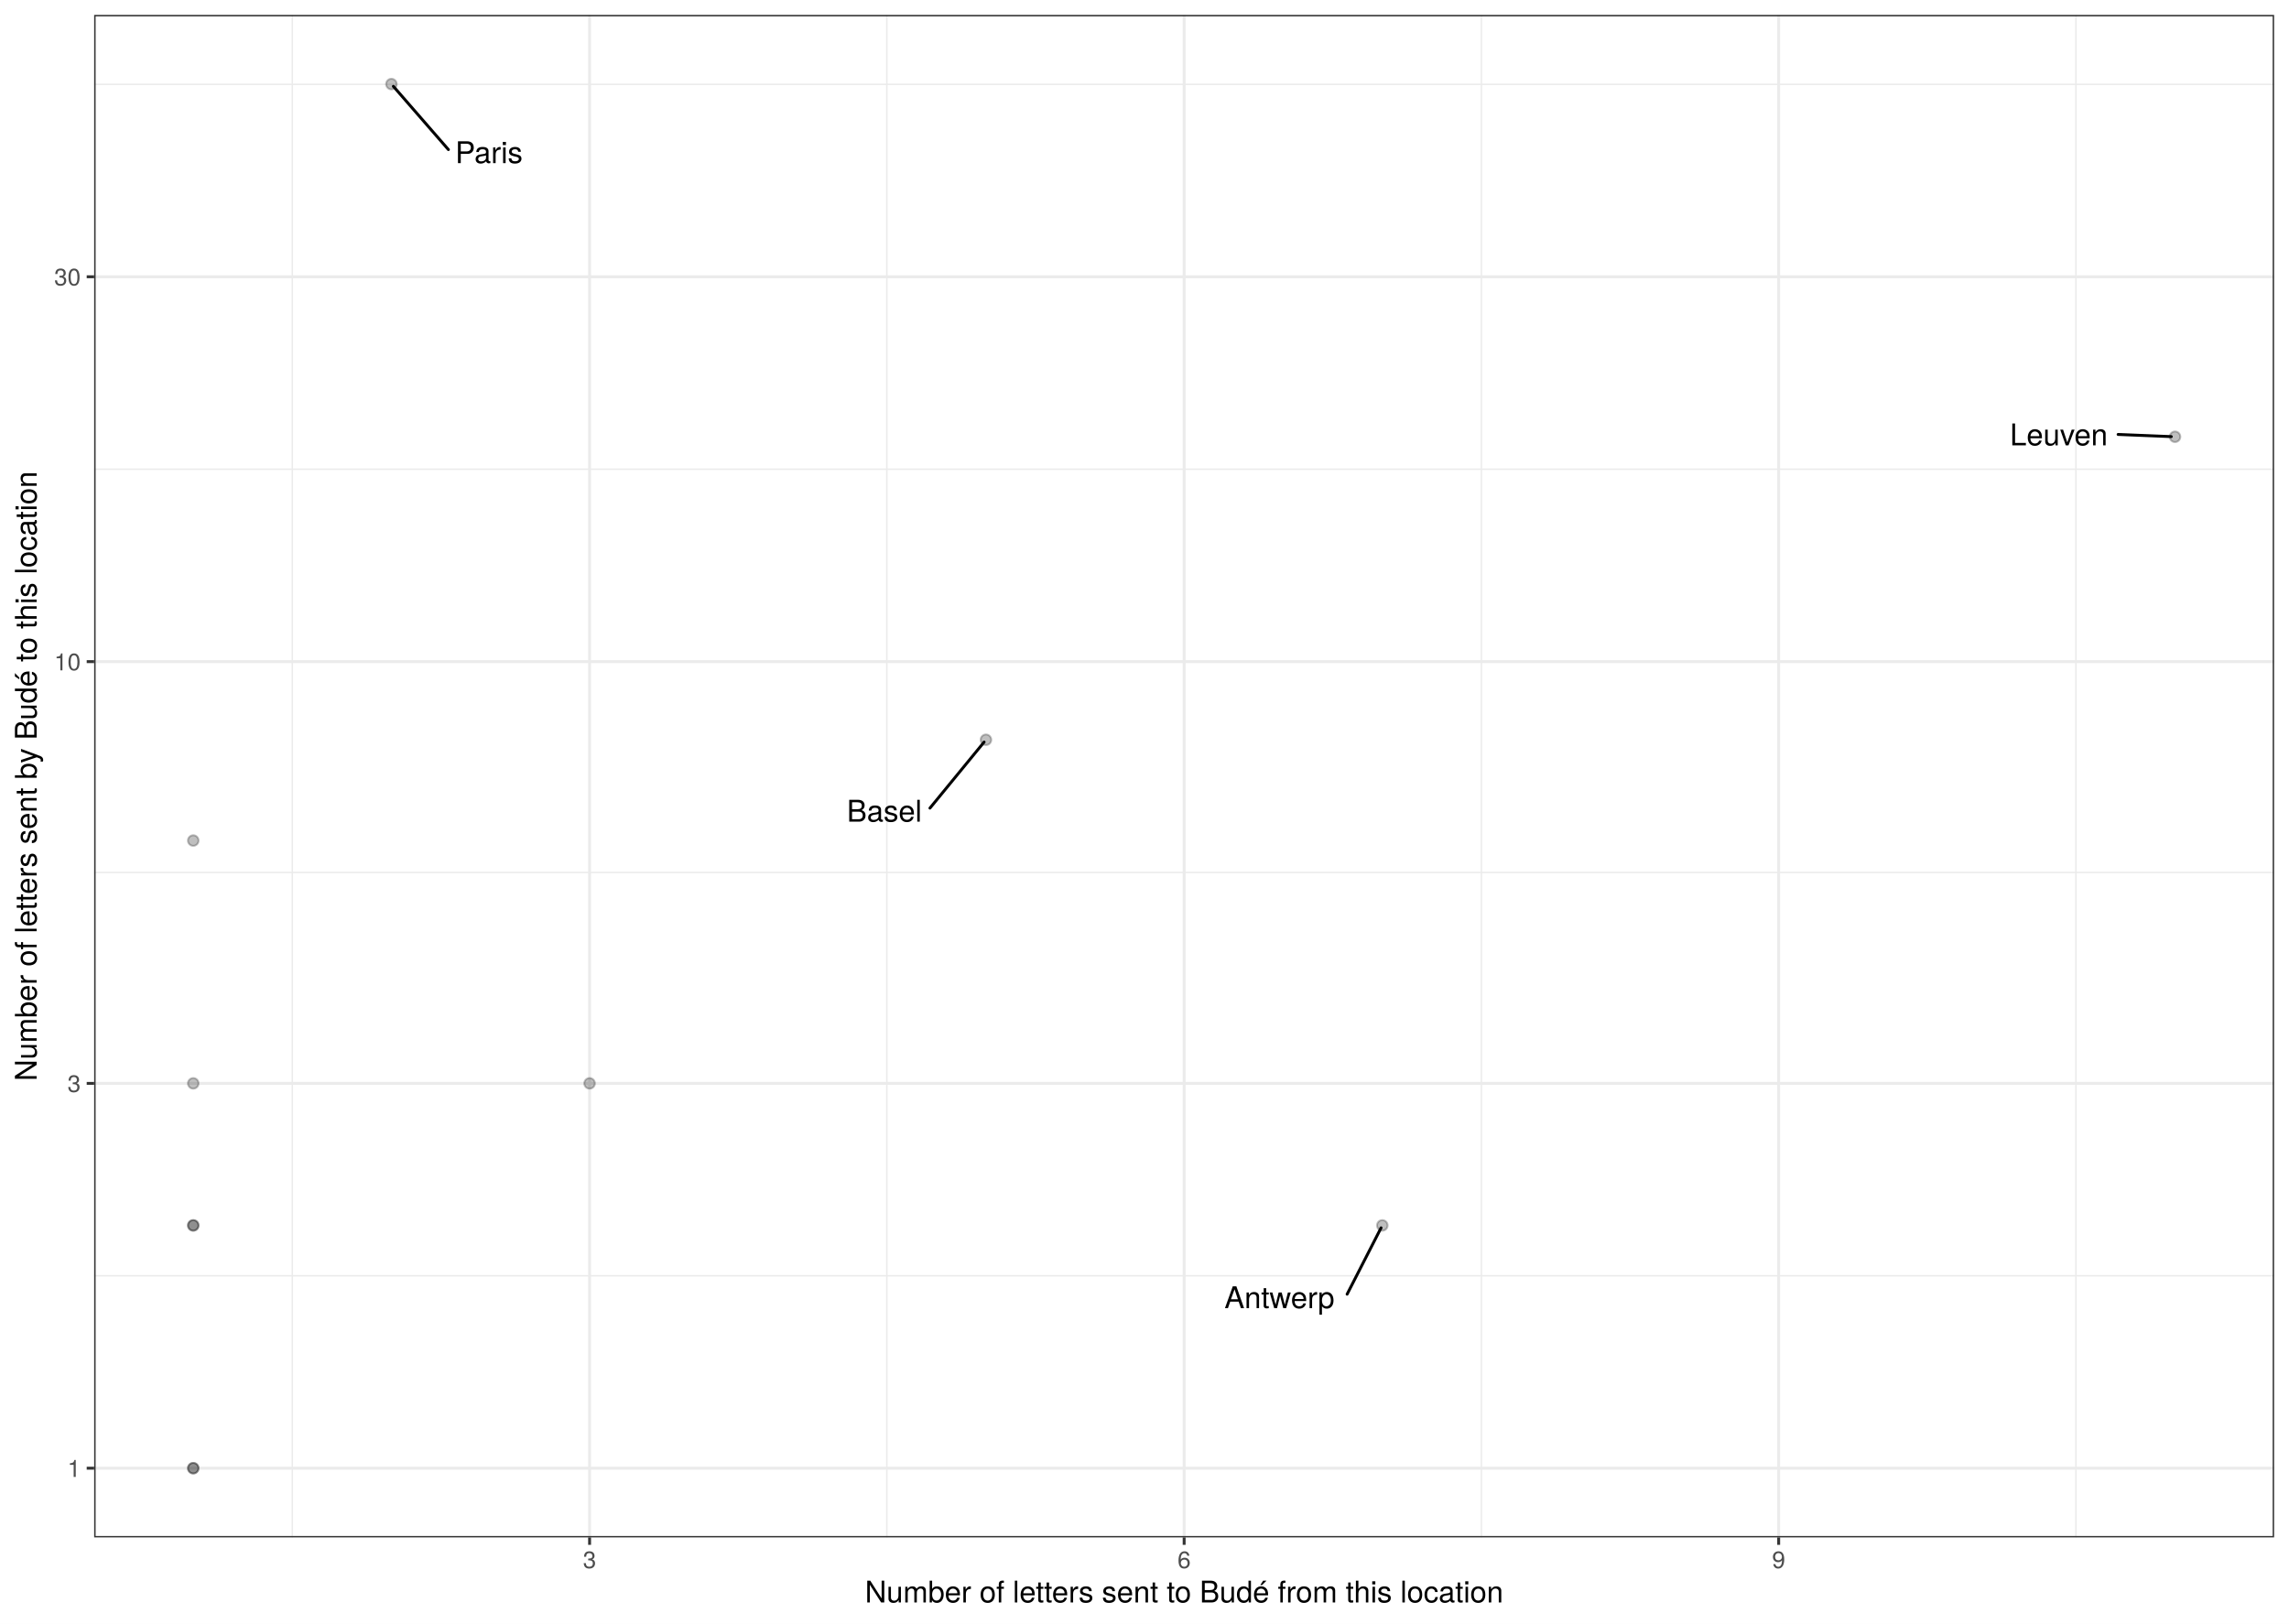
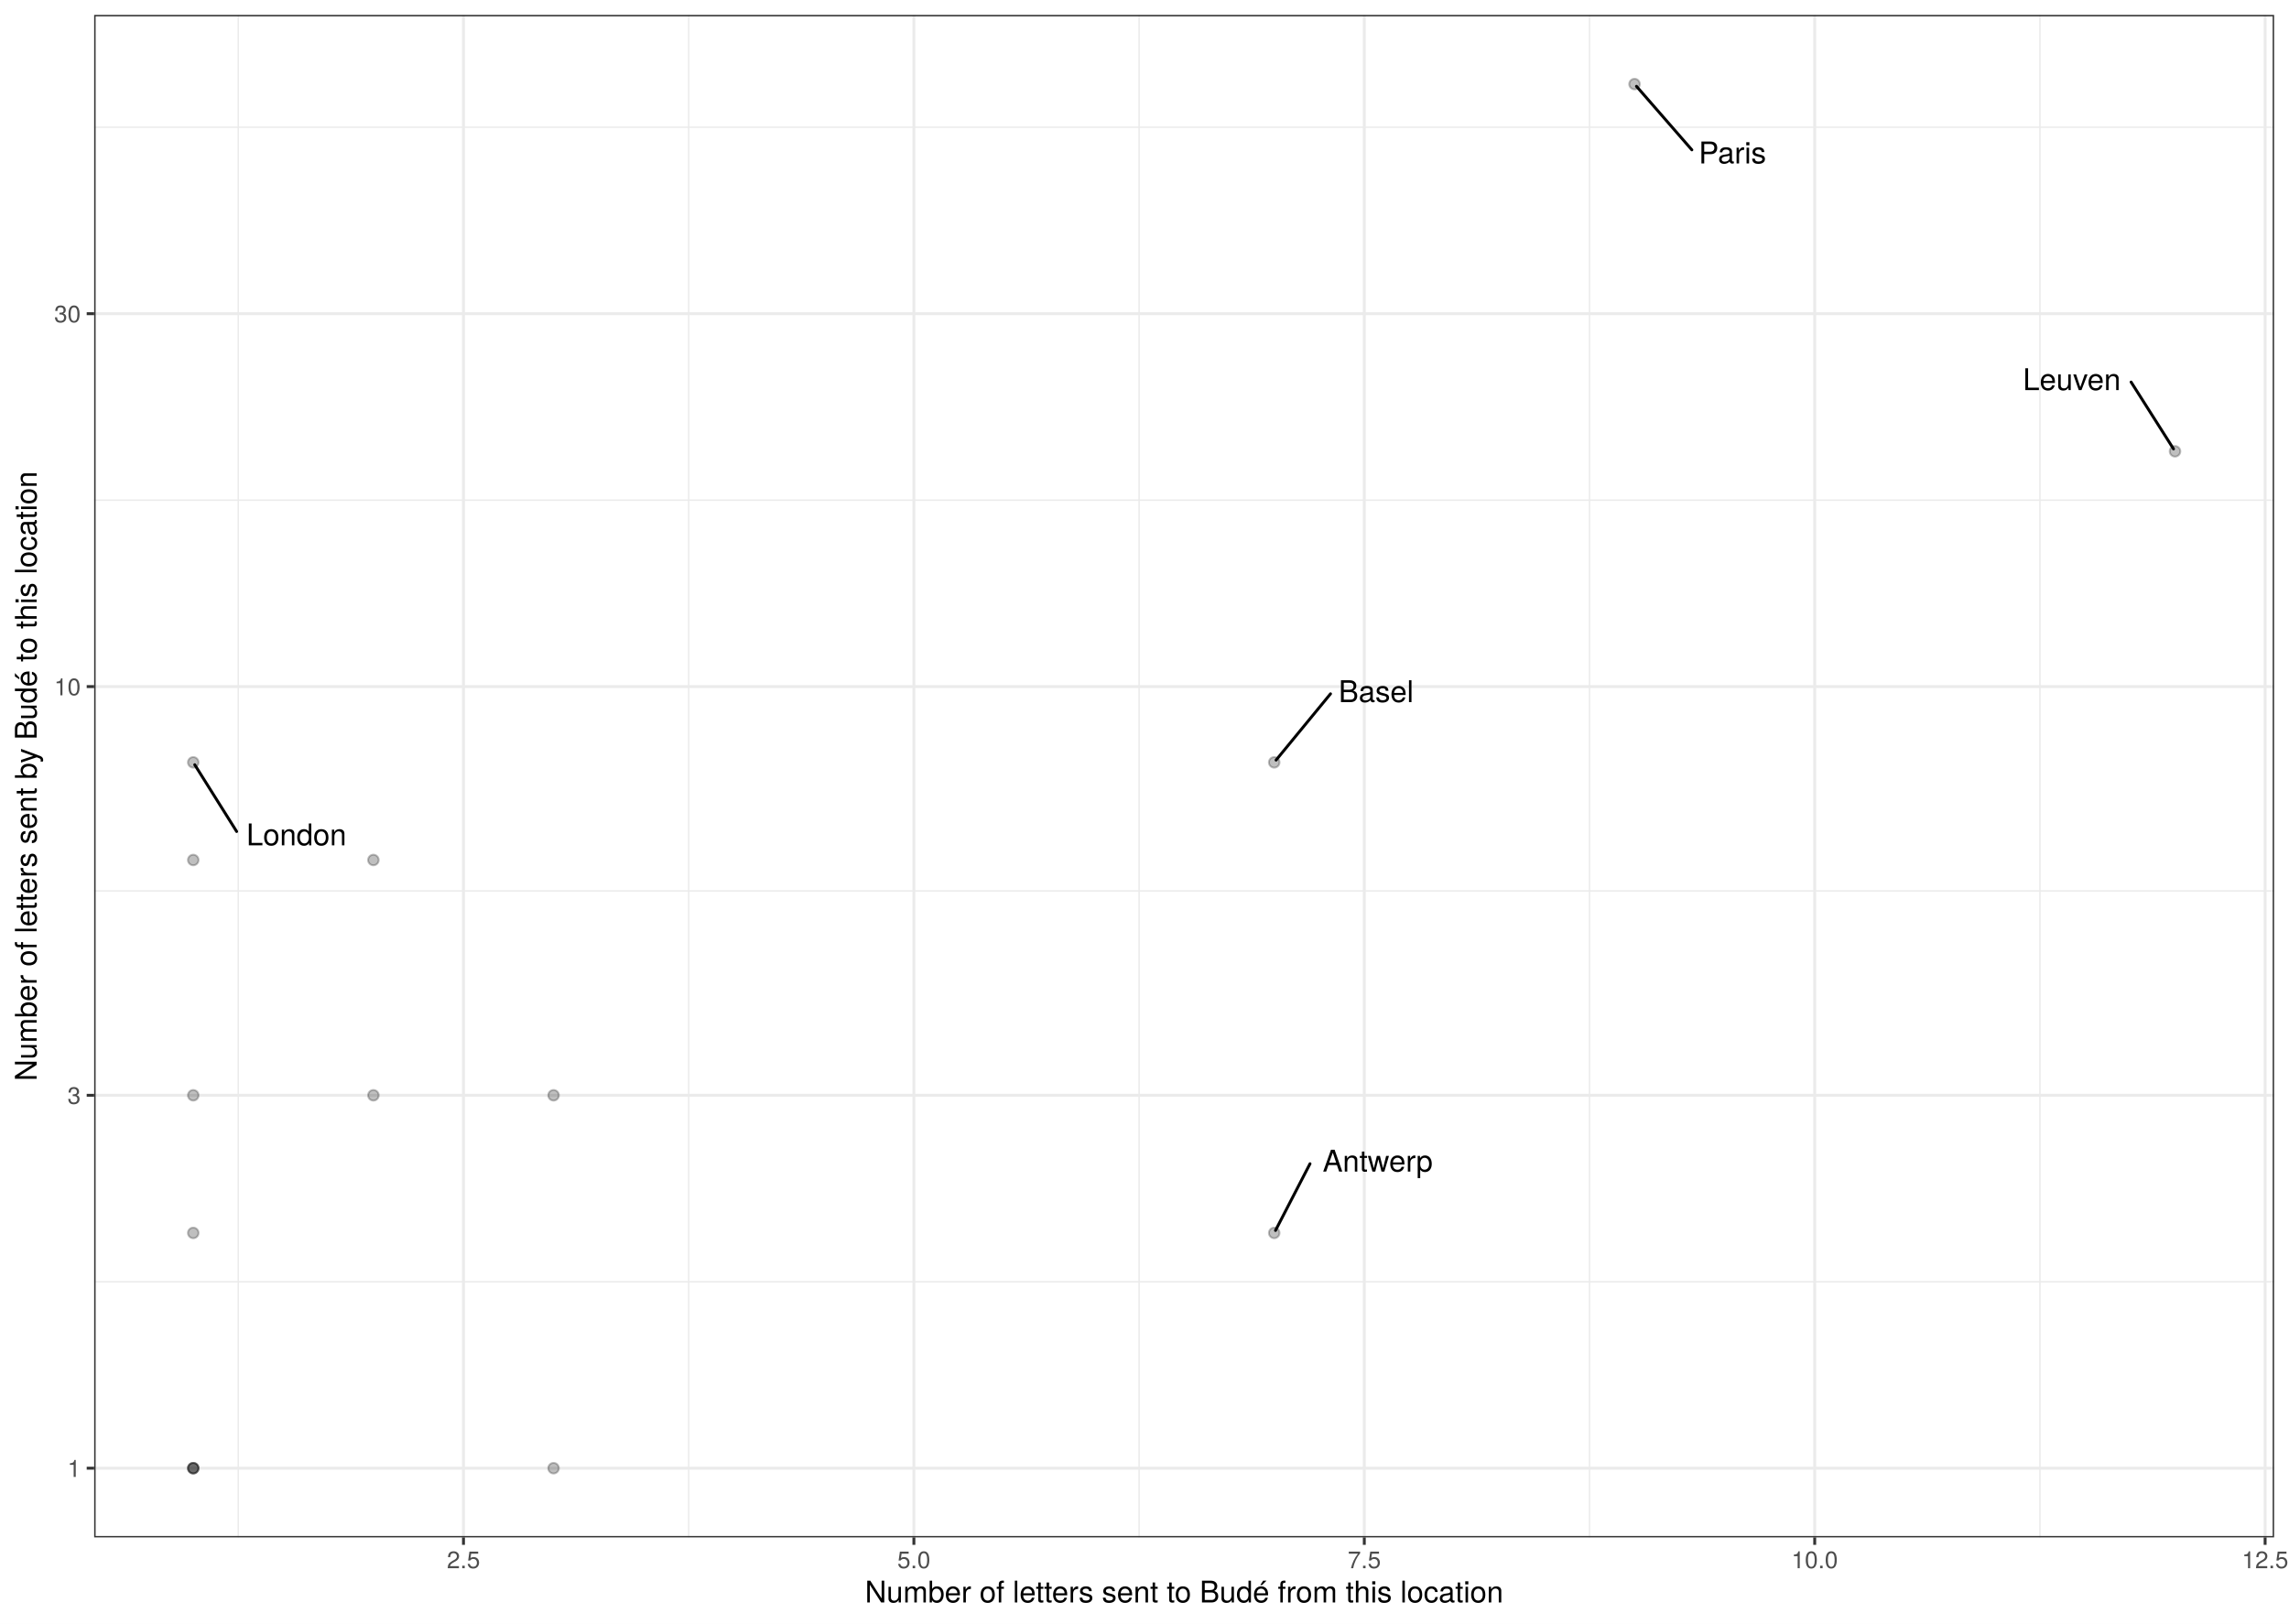
<svg xmlns="http://www.w3.org/2000/svg" class="svglite" width="842.40pt" height="597.60pt" viewBox="0 0 842.40 597.60">
  <defs>
    <style type="text/css">
    .svglite line, .svglite polyline, .svglite polygon, .svglite path, .svglite rect, .svglite circle {
      fill: none;
      stroke: #000000;
      stroke-linecap: round;
      stroke-linejoin: round;
      stroke-miterlimit: 10.00;
    }
    .svglite text {
      white-space: pre;
    }
  </style>
  </defs>
  <rect width="100%" height="100%" style="stroke: none; fill: #FFFFFF;" />
  <defs>
    <clipPath id="cpMC4wMHw4NDIuNDB8MC4wMHw1OTcuNjA=">
      <rect x="0.00" y="0.00" width="842.40" height="597.60" />
    </clipPath>
  </defs>
  <g clip-path="url(#cpMC4wMHw4NDIuNDB8MC4wMHw1OTcuNjA=)">
    <rect x="0" y="-0" width="842.40" height="597.60" style="stroke-width: 1.07; stroke: #FFFFFF; fill: #FFFFFF;" />
  </g>
  <defs>
    <clipPath id="cpMzQuNjV8ODM2LjkyfDUuNDh8NTY1Ljg5">
      <rect x="34.65" y="5.48" width="802.27" height="560.42" />
    </clipPath>
  </defs>
  <g clip-path="url(#cpMzQuNjV8ODM2LjkyfDUuNDh8NTY1Ljg5)">
    <rect x="34.65" y="5.48" width="802.27" height="560.42" style="stroke-width: 1.07; stroke: none; fill: #FFFFFF;" />
-     <polyline points="34.65,469.59 836.92,469.59 " style="stroke-width: 0.53; stroke: #EBEBEB; stroke-linecap: butt;" />
-     <polyline points="34.65,321.15 836.92,321.15 " style="stroke-width: 0.53; stroke: #EBEBEB; stroke-linecap: butt;" />
-     <polyline points="34.65,172.70 836.92,172.70 " style="stroke-width: 0.53; stroke: #EBEBEB; stroke-linecap: butt;" />
-     <polyline points="34.65,31.05 836.92,31.05 " style="stroke-width: 0.53; stroke: #EBEBEB; stroke-linecap: butt;" />
-     <polyline points="107.58,565.89 107.58,5.48 " style="stroke-width: 0.53; stroke: #EBEBEB; stroke-linecap: butt;" />
-     <polyline points="326.38,565.89 326.38,5.48 " style="stroke-width: 0.53; stroke: #EBEBEB; stroke-linecap: butt;" />
-     <polyline points="545.19,565.89 545.19,5.48 " style="stroke-width: 0.53; stroke: #EBEBEB; stroke-linecap: butt;" />
-     <polyline points="763.99,565.89 763.99,5.48 " style="stroke-width: 0.53; stroke: #EBEBEB; stroke-linecap: butt;" />
+     <polyline points="34.65,471.79 836.92,471.79 " style="stroke-width: 0.53; stroke: #EBEBEB; stroke-linecap: butt;" />
+     <polyline points="34.65,327.94 836.92,327.94 " style="stroke-width: 0.53; stroke: #EBEBEB; stroke-linecap: butt;" />
+     <polyline points="34.65,184.09 836.92,184.09 " style="stroke-width: 0.53; stroke: #EBEBEB; stroke-linecap: butt;" />
+     <polyline points="34.65,46.83 836.92,46.83 " style="stroke-width: 0.53; stroke: #EBEBEB; stroke-linecap: butt;" />
+     <polyline points="87.69,565.89 87.69,5.48 " style="stroke-width: 0.53; stroke: #EBEBEB; stroke-linecap: butt;" />
+     <polyline points="253.45,565.89 253.45,5.48 " style="stroke-width: 0.53; stroke: #EBEBEB; stroke-linecap: butt;" />
+     <polyline points="419.21,565.89 419.21,5.48 " style="stroke-width: 0.53; stroke: #EBEBEB; stroke-linecap: butt;" />
+     <polyline points="584.97,565.89 584.97,5.48 " style="stroke-width: 0.53; stroke: #EBEBEB; stroke-linecap: butt;" />
+     <polyline points="750.73,565.89 750.73,5.48 " style="stroke-width: 0.53; stroke: #EBEBEB; stroke-linecap: butt;" />
    <polyline points="34.65,540.42 836.92,540.42 " style="stroke-width: 1.07; stroke: #EBEBEB; stroke-linecap: butt;" />
-     <polyline points="34.65,398.77 836.92,398.77 " style="stroke-width: 1.07; stroke: #EBEBEB; stroke-linecap: butt;" />
-     <polyline points="34.65,243.53 836.92,243.53 " style="stroke-width: 1.07; stroke: #EBEBEB; stroke-linecap: butt;" />
-     <polyline points="34.65,101.88 836.92,101.88 " style="stroke-width: 1.07; stroke: #EBEBEB; stroke-linecap: butt;" />
-     <polyline points="216.98,565.89 216.98,5.48 " style="stroke-width: 1.07; stroke: #EBEBEB; stroke-linecap: butt;" />
-     <polyline points="435.79,565.89 435.79,5.48 " style="stroke-width: 1.07; stroke: #EBEBEB; stroke-linecap: butt;" />
-     <polyline points="654.59,565.89 654.59,5.48 " style="stroke-width: 1.07; stroke: #EBEBEB; stroke-linecap: butt;" />
-     <circle cx="508.72" cy="451.05" r="1.95" style="stroke-width: 0.71; stroke: #000000; stroke-opacity: 0.25; fill: #000000; fill-opacity: 0.25;" />
-     <circle cx="362.85" cy="272.30" r="1.95" style="stroke-width: 0.71; stroke: #000000; stroke-opacity: 0.25; fill: #000000; fill-opacity: 0.25;" />
-     <circle cx="71.12" cy="398.77" r="1.95" style="stroke-width: 0.71; stroke: #000000; stroke-opacity: 0.25; fill: #000000; fill-opacity: 0.25;" />
-     <circle cx="71.12" cy="309.39" r="1.95" style="stroke-width: 0.71; stroke: #000000; stroke-opacity: 0.25; fill: #000000; fill-opacity: 0.25;" />
-     <circle cx="800.45" cy="160.77" r="1.95" style="stroke-width: 0.71; stroke: #000000; stroke-opacity: 0.25; fill: #000000; fill-opacity: 0.25;" />
+     <polyline points="34.65,403.16 836.92,403.16 " style="stroke-width: 1.07; stroke: #EBEBEB; stroke-linecap: butt;" />
+     <polyline points="34.65,252.72 836.92,252.72 " style="stroke-width: 1.07; stroke: #EBEBEB; stroke-linecap: butt;" />
+     <polyline points="34.65,115.46 836.92,115.46 " style="stroke-width: 1.07; stroke: #EBEBEB; stroke-linecap: butt;" />
+     <polyline points="170.57,565.89 170.57,5.48 " style="stroke-width: 1.07; stroke: #EBEBEB; stroke-linecap: butt;" />
+     <polyline points="336.33,565.89 336.33,5.48 " style="stroke-width: 1.07; stroke: #EBEBEB; stroke-linecap: butt;" />
+     <polyline points="502.09,565.89 502.09,5.48 " style="stroke-width: 1.07; stroke: #EBEBEB; stroke-linecap: butt;" />
+     <polyline points="667.85,565.89 667.85,5.48 " style="stroke-width: 1.07; stroke: #EBEBEB; stroke-linecap: butt;" />
+     <polyline points="833.61,565.89 833.61,5.48 " style="stroke-width: 1.07; stroke: #EBEBEB; stroke-linecap: butt;" />
+     <circle cx="468.94" cy="453.82" r="1.95" style="stroke-width: 0.71; stroke: #000000; stroke-opacity: 0.25; fill: #000000; fill-opacity: 0.25;" />
    <circle cx="71.12" cy="540.42" r="1.95" style="stroke-width: 0.71; stroke: #000000; stroke-opacity: 0.25; fill: #000000; fill-opacity: 0.25;" />
-     <circle cx="71.12" cy="451.05" r="1.95" style="stroke-width: 0.71; stroke: #000000; stroke-opacity: 0.25; fill: #000000; fill-opacity: 0.25;" />
-     <circle cx="216.98" cy="398.77" r="1.95" style="stroke-width: 0.71; stroke: #000000; stroke-opacity: 0.25; fill: #000000; fill-opacity: 0.25;" />
-     <circle cx="144.05" cy="30.95" r="1.95" style="stroke-width: 0.71; stroke: #000000; stroke-opacity: 0.25; fill: #000000; fill-opacity: 0.25;" />
+     <circle cx="468.94" cy="280.61" r="1.95" style="stroke-width: 0.71; stroke: #000000; stroke-opacity: 0.25; fill: #000000; fill-opacity: 0.25;" />
+     <circle cx="71.12" cy="403.16" r="1.95" style="stroke-width: 0.71; stroke: #000000; stroke-opacity: 0.25; fill: #000000; fill-opacity: 0.25;" />
+     <circle cx="71.12" cy="316.55" r="1.95" style="stroke-width: 0.71; stroke: #000000; stroke-opacity: 0.25; fill: #000000; fill-opacity: 0.25;" />
    <circle cx="71.12" cy="540.42" r="1.95" style="stroke-width: 0.71; stroke: #000000; stroke-opacity: 0.25; fill: #000000; fill-opacity: 0.25;" />
-     <circle cx="71.12" cy="451.05" r="1.95" style="stroke-width: 0.71; stroke: #000000; stroke-opacity: 0.25; fill: #000000; fill-opacity: 0.25;" />
-     <line x1="495.77" y1="476.37" x2="508.26" y2="451.95" style="stroke-width: 1.07;" />
-     <line x1="342.24" y1="297.45" x2="362.17" y2="273.14" style="stroke-width: 1.07;" />
-     <line x1="779.51" y1="159.91" x2="799.08" y2="160.71" style="stroke-width: 1.07;" />
-     <line x1="165.02" y1="55.06" x2="144.77" y2="31.78" style="stroke-width: 1.07;" />
-     <text x="470.87" y="481.52" text-anchor="middle" style="font-size: 11.04px; font-family: &quot;TeX Gyre Heros&quot;;" textLength="46.21px" lengthAdjust="spacingAndGlyphs">Antwerp</text>
-     <text x="325.47" y="302.44" text-anchor="middle" style="font-size: 11.04px; font-family: &quot;TeX Gyre Heros&quot;;" textLength="29.93px" lengthAdjust="spacingAndGlyphs">Basel</text>
-     <text x="757.68" y="163.93" text-anchor="middle" style="font-size: 11.04px; font-family: &quot;TeX Gyre Heros&quot;;" textLength="40.05px" lengthAdjust="spacingAndGlyphs">Leuven</text>
-     <text x="179.95" y="60.05" text-anchor="middle" style="font-size: 11.04px; font-family: &quot;TeX Gyre Heros&quot;;" textLength="26.27px" lengthAdjust="spacingAndGlyphs">Paris</text>
+     <circle cx="800.45" cy="166.12" r="1.95" style="stroke-width: 0.71; stroke: #000000; stroke-opacity: 0.25; fill: #000000; fill-opacity: 0.25;" />
+     <circle cx="71.12" cy="280.61" r="1.95" style="stroke-width: 0.71; stroke: #000000; stroke-opacity: 0.25; fill: #000000; fill-opacity: 0.25;" />
+     <circle cx="71.12" cy="540.42" r="1.95" style="stroke-width: 0.71; stroke: #000000; stroke-opacity: 0.25; fill: #000000; fill-opacity: 0.25;" />
+     <circle cx="71.12" cy="453.82" r="1.95" style="stroke-width: 0.71; stroke: #000000; stroke-opacity: 0.25; fill: #000000; fill-opacity: 0.25;" />
+     <circle cx="203.72" cy="403.16" r="1.95" style="stroke-width: 0.71; stroke: #000000; stroke-opacity: 0.25; fill: #000000; fill-opacity: 0.25;" />
+     <circle cx="601.54" cy="30.95" r="1.95" style="stroke-width: 0.71; stroke: #000000; stroke-opacity: 0.25; fill: #000000; fill-opacity: 0.25;" />
+     <circle cx="137.42" cy="316.55" r="1.95" style="stroke-width: 0.71; stroke: #000000; stroke-opacity: 0.25; fill: #000000; fill-opacity: 0.25;" />
+     <circle cx="203.72" cy="540.42" r="1.95" style="stroke-width: 0.71; stroke: #000000; stroke-opacity: 0.25; fill: #000000; fill-opacity: 0.25;" />
+     <circle cx="137.42" cy="403.16" r="1.95" style="stroke-width: 0.71; stroke: #000000; stroke-opacity: 0.25; fill: #000000; fill-opacity: 0.25;" />
+     <line x1="482.11" y1="428.35" x2="469.41" y2="452.91" style="stroke-width: 1.07;" />
+     <line x1="489.66" y1="255.38" x2="469.62" y2="279.77" style="stroke-width: 1.07;" />
+     <line x1="784.29" y1="140.63" x2="799.90" y2="165.24" style="stroke-width: 1.07;" />
+     <line x1="87.09" y1="306.06" x2="71.67" y2="281.49" style="stroke-width: 1.07;" />
+     <line x1="622.64" y1="55.16" x2="602.26" y2="31.77" style="stroke-width: 1.07;" />
+     <text x="507.02" y="431.25" text-anchor="middle" style="font-size: 11.04px; font-family: &quot;TeX Gyre Heros&quot;;" textLength="46.21px" lengthAdjust="spacingAndGlyphs">Antwerp</text>
+     <text x="506.43" y="258.44" text-anchor="middle" style="font-size: 11.04px; font-family: &quot;TeX Gyre Heros&quot;;" textLength="29.93px" lengthAdjust="spacingAndGlyphs">Basel</text>
+     <text x="762.47" y="143.59" text-anchor="middle" style="font-size: 11.04px; font-family: &quot;TeX Gyre Heros&quot;;" textLength="40.05px" lengthAdjust="spacingAndGlyphs">Leuven</text>
+     <text x="109.10" y="311.15" text-anchor="middle" style="font-size: 11.04px; font-family: &quot;TeX Gyre Heros&quot;;" textLength="40.43px" lengthAdjust="spacingAndGlyphs">London</text>
+     <text x="637.57" y="60.15" text-anchor="middle" style="font-size: 11.04px; font-family: &quot;TeX Gyre Heros&quot;;" textLength="26.27px" lengthAdjust="spacingAndGlyphs">Paris</text>
    <rect x="34.65" y="5.48" width="802.27" height="560.42" style="stroke-width: 1.07; stroke: #333333;" />
  </g>
  <g clip-path="url(#cpMC4wMHw4NDIuNDB8MC4wMHw1OTcuNjA=)">
    <text x="29.72" y="543.63" text-anchor="end" style="font-size: 8.80px;fill: #4D4D4D; font-family: &quot;TeX Gyre Heros&quot;;" textLength="5.59px" lengthAdjust="spacingAndGlyphs">1</text>
-     <text x="29.72" y="401.98" text-anchor="end" style="font-size: 8.80px;fill: #4D4D4D; font-family: &quot;TeX Gyre Heros&quot;;" textLength="5.59px" lengthAdjust="spacingAndGlyphs">3</text>
-     <text x="29.72" y="246.74" text-anchor="end" style="font-size: 8.80px;fill: #4D4D4D; font-family: &quot;TeX Gyre Heros&quot;;" textLength="11.19px" lengthAdjust="spacingAndGlyphs">10</text>
-     <text x="29.72" y="105.08" text-anchor="end" style="font-size: 8.80px;fill: #4D4D4D; font-family: &quot;TeX Gyre Heros&quot;;" textLength="11.19px" lengthAdjust="spacingAndGlyphs">30</text>
+     <text x="29.72" y="406.36" text-anchor="end" style="font-size: 8.80px;fill: #4D4D4D; font-family: &quot;TeX Gyre Heros&quot;;" textLength="5.59px" lengthAdjust="spacingAndGlyphs">3</text>
+     <text x="29.72" y="255.93" text-anchor="end" style="font-size: 8.80px;fill: #4D4D4D; font-family: &quot;TeX Gyre Heros&quot;;" textLength="11.19px" lengthAdjust="spacingAndGlyphs">10</text>
+     <text x="29.72" y="118.67" text-anchor="end" style="font-size: 8.80px;fill: #4D4D4D; font-family: &quot;TeX Gyre Heros&quot;;" textLength="11.19px" lengthAdjust="spacingAndGlyphs">30</text>
    <polyline points="31.91,540.42 34.65,540.42 " style="stroke-width: 1.07; stroke: #333333; stroke-linecap: butt;" />
-     <polyline points="31.91,398.77 34.65,398.77 " style="stroke-width: 1.07; stroke: #333333; stroke-linecap: butt;" />
-     <polyline points="31.91,243.53 34.65,243.53 " style="stroke-width: 1.07; stroke: #333333; stroke-linecap: butt;" />
-     <polyline points="31.91,101.88 34.65,101.88 " style="stroke-width: 1.07; stroke: #333333; stroke-linecap: butt;" />
-     <polyline points="216.98,568.63 216.98,565.89 " style="stroke-width: 1.07; stroke: #333333; stroke-linecap: butt;" />
-     <polyline points="435.79,568.63 435.79,565.89 " style="stroke-width: 1.07; stroke: #333333; stroke-linecap: butt;" />
-     <polyline points="654.59,568.63 654.59,565.89 " style="stroke-width: 1.07; stroke: #333333; stroke-linecap: butt;" />
-     <text x="216.98" y="577.24" text-anchor="middle" style="font-size: 8.80px;fill: #4D4D4D; font-family: &quot;TeX Gyre Heros&quot;;" textLength="5.59px" lengthAdjust="spacingAndGlyphs">3</text>
-     <text x="435.79" y="577.24" text-anchor="middle" style="font-size: 8.80px;fill: #4D4D4D; font-family: &quot;TeX Gyre Heros&quot;;" textLength="5.59px" lengthAdjust="spacingAndGlyphs">6</text>
-     <text x="654.59" y="577.24" text-anchor="middle" style="font-size: 8.80px;fill: #4D4D4D; font-family: &quot;TeX Gyre Heros&quot;;" textLength="5.59px" lengthAdjust="spacingAndGlyphs">9</text>
+     <polyline points="31.91,403.16 34.65,403.16 " style="stroke-width: 1.07; stroke: #333333; stroke-linecap: butt;" />
+     <polyline points="31.91,252.72 34.65,252.72 " style="stroke-width: 1.07; stroke: #333333; stroke-linecap: butt;" />
+     <polyline points="31.91,115.46 34.65,115.46 " style="stroke-width: 1.07; stroke: #333333; stroke-linecap: butt;" />
+     <polyline points="170.57,568.63 170.57,565.89 " style="stroke-width: 1.07; stroke: #333333; stroke-linecap: butt;" />
+     <polyline points="336.33,568.63 336.33,565.89 " style="stroke-width: 1.07; stroke: #333333; stroke-linecap: butt;" />
+     <polyline points="502.09,568.63 502.09,565.89 " style="stroke-width: 1.07; stroke: #333333; stroke-linecap: butt;" />
+     <polyline points="667.85,568.63 667.85,565.89 " style="stroke-width: 1.07; stroke: #333333; stroke-linecap: butt;" />
+     <polyline points="833.61,568.63 833.61,565.89 " style="stroke-width: 1.07; stroke: #333333; stroke-linecap: butt;" />
+     <text x="170.57" y="577.24" text-anchor="middle" style="font-size: 8.80px;fill: #4D4D4D; font-family: &quot;TeX Gyre Heros&quot;;" textLength="13.98px" lengthAdjust="spacingAndGlyphs">2.5</text>
+     <text x="336.33" y="577.24" text-anchor="middle" style="font-size: 8.80px;fill: #4D4D4D; font-family: &quot;TeX Gyre Heros&quot;;" textLength="13.98px" lengthAdjust="spacingAndGlyphs">5.0</text>
+     <text x="502.09" y="577.24" text-anchor="middle" style="font-size: 8.80px;fill: #4D4D4D; font-family: &quot;TeX Gyre Heros&quot;;" textLength="13.98px" lengthAdjust="spacingAndGlyphs">7.5</text>
+     <text x="667.85" y="577.24" text-anchor="middle" style="font-size: 8.80px;fill: #4D4D4D; font-family: &quot;TeX Gyre Heros&quot;;" textLength="19.58px" lengthAdjust="spacingAndGlyphs">10.0</text>
+     <text x="833.61" y="577.24" text-anchor="middle" style="font-size: 8.80px;fill: #4D4D4D; font-family: &quot;TeX Gyre Heros&quot;;" textLength="19.58px" lengthAdjust="spacingAndGlyphs">12.5</text>
    <text x="435.79" y="589.83" text-anchor="middle" style="font-size: 11.00px; font-family: &quot;TeX Gyre Heros&quot;;" textLength="270.68px" lengthAdjust="spacingAndGlyphs">Number of letters sent to Budé from this location</text>
    <text transform="translate(13.50,285.69) rotate(-90)" text-anchor="middle" style="font-size: 11.00px; font-family: &quot;TeX Gyre Heros&quot;;" textLength="258.57px" lengthAdjust="spacingAndGlyphs">Number of letters sent by Budé to this location</text>
  </g>
</svg>
